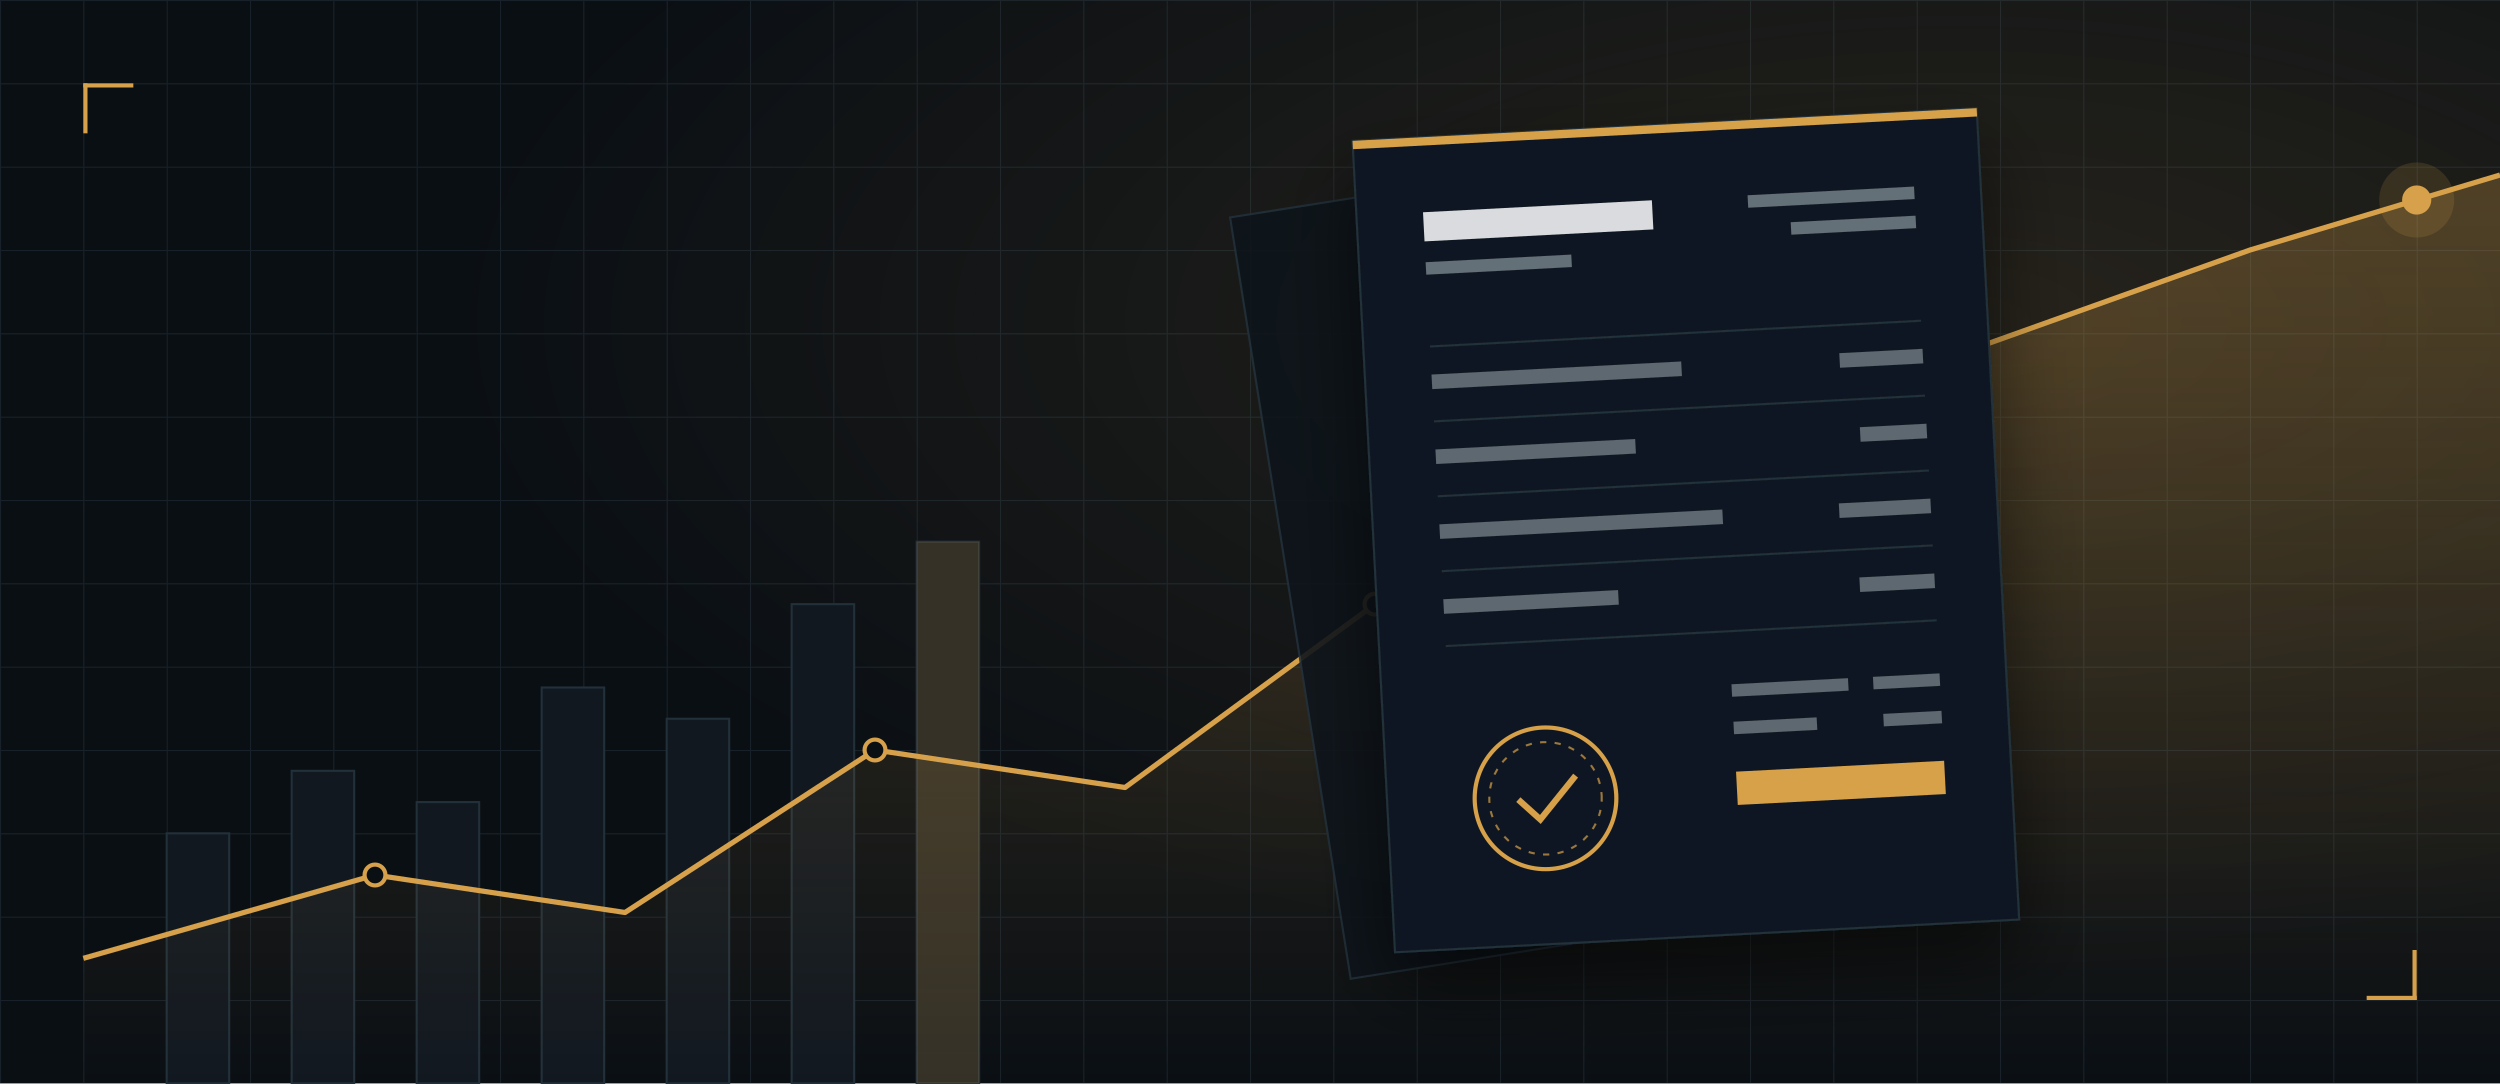
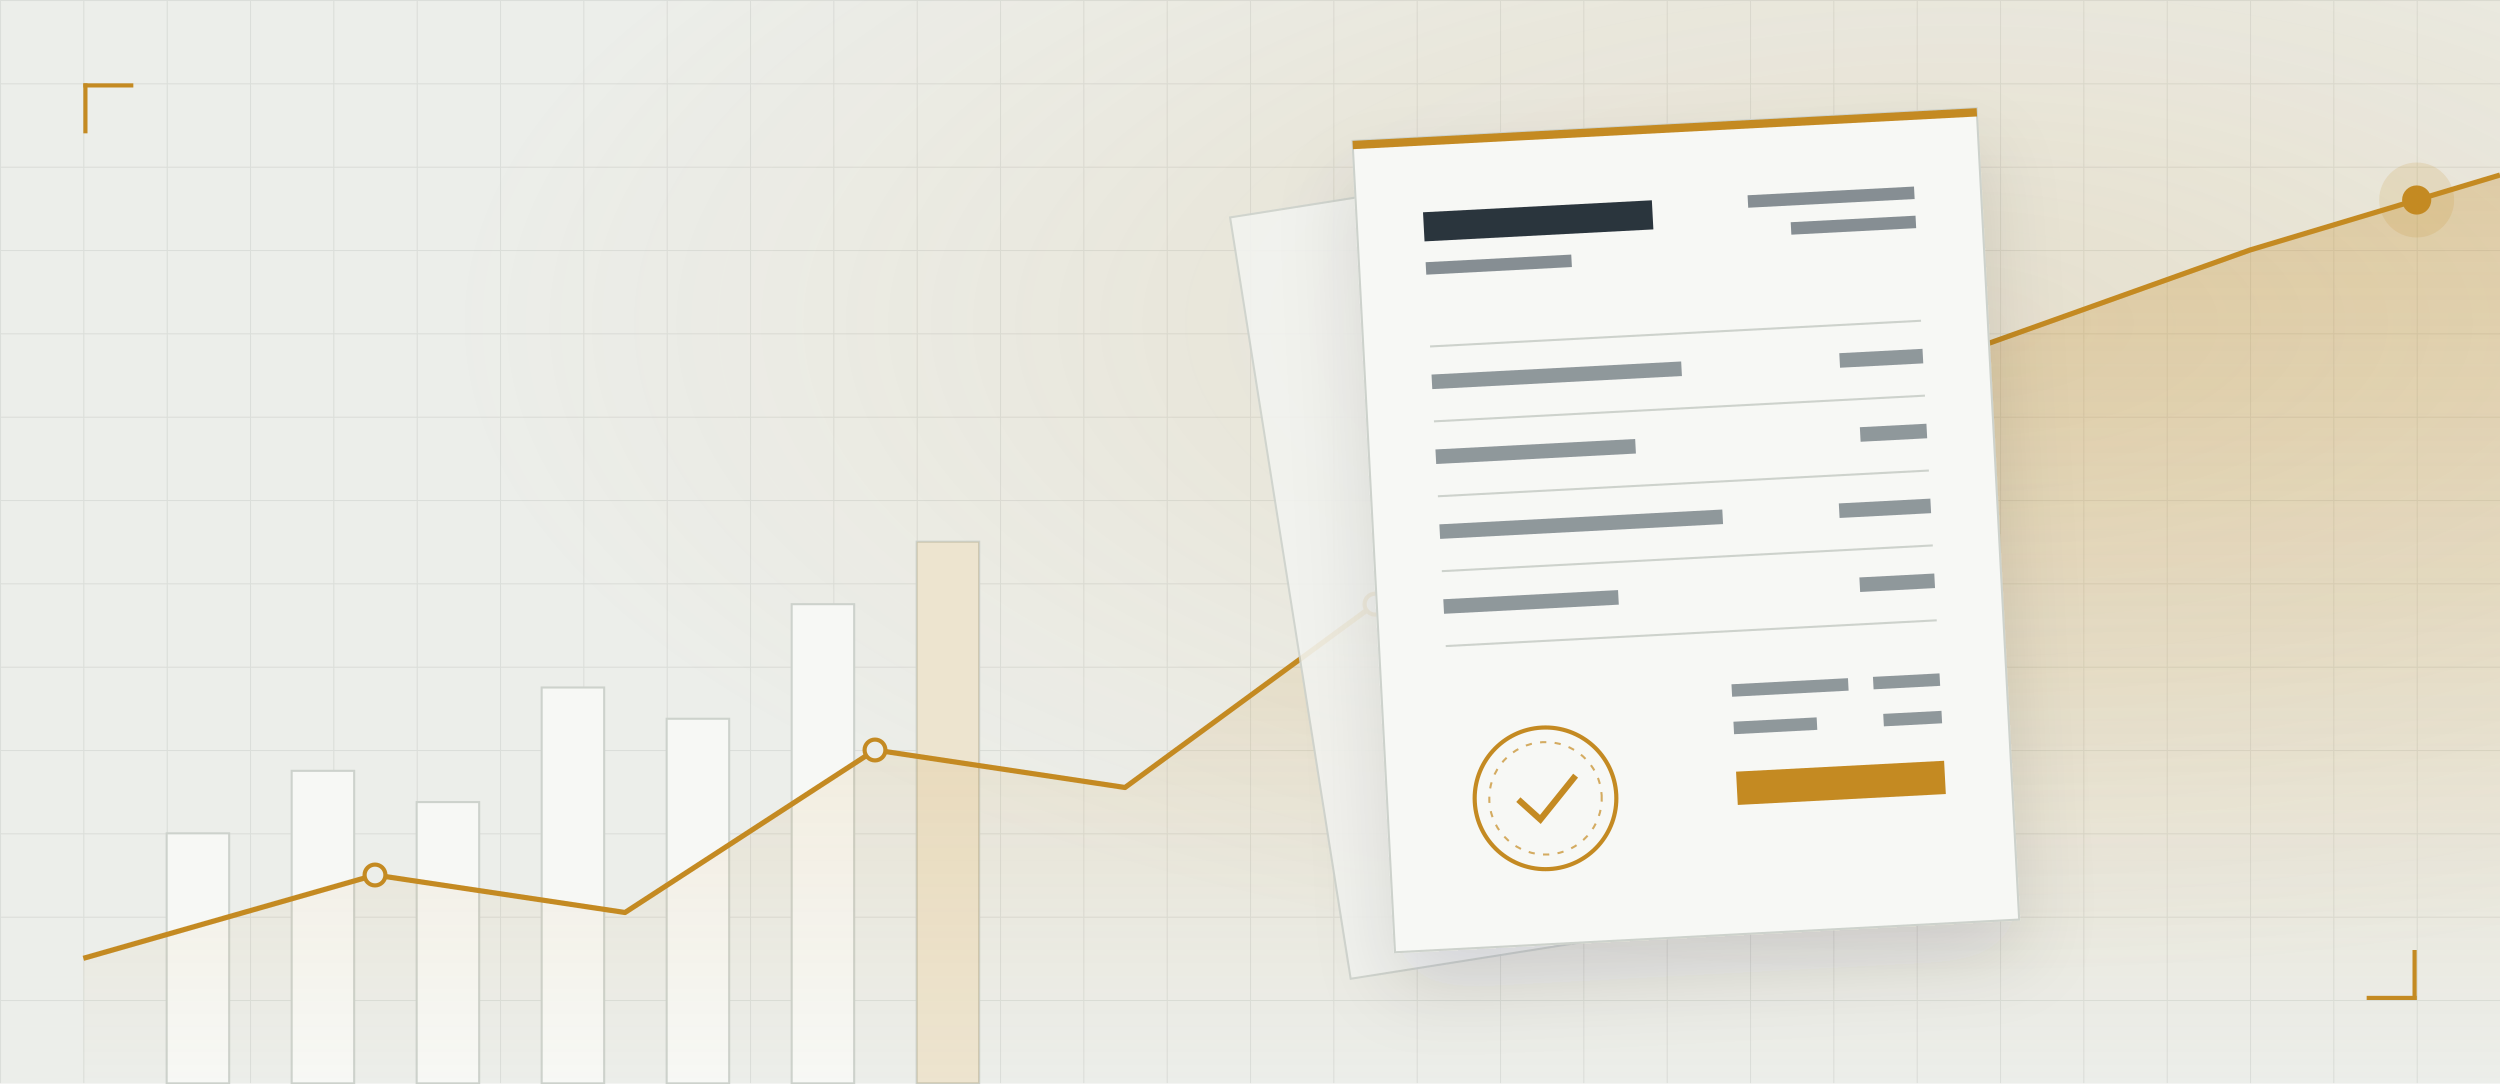
<svg xmlns="http://www.w3.org/2000/svg" viewBox="0 0 1200 520" role="img" aria-label="Ilustración: factura con sello de pagada sobre un gráfico de crecimiento">
  <defs>
    <linearGradient id="area" x1="0" y1="0" x2="0" y2="1">
-       <stop offset="0" stop-color="#d6a14a" stop-opacity="0.28" />
-       <stop offset="1" stop-color="#d6a14a" stop-opacity="0" />
+       <stop offset="0" stop-color="#C48A22" stop-opacity="0.28" />
+       <stop offset="1" stop-color="#C48A22" stop-opacity="0" />
    </linearGradient>
    <radialGradient id="brillo" cx="0.78" cy="0.3" r="0.6">
-       <stop offset="0" stop-color="#d6a14a" stop-opacity="0.14" />
-       <stop offset="1" stop-color="#d6a14a" stop-opacity="0" />
+       <stop offset="0" stop-color="#C48A22" stop-opacity="0.14" />
+       <stop offset="1" stop-color="#C48A22" stop-opacity="0" />
    </radialGradient>
    <pattern id="rejilla" width="40" height="40" patternUnits="userSpaceOnUse">
-       <path d="M40 0H0V40" fill="none" stroke="#22303a" stroke-width="1" opacity="0.55" />
+       <path d="M40 0H0V40" fill="none" stroke="#CDD2CC" stroke-width="1" opacity="0.55" />
    </pattern>
    <filter id="sombra" x="-20%" y="-20%" width="140%" height="140%">
-       <feDropShadow dx="0" dy="18" stdDeviation="18" flood-color="#000" flood-opacity="0.55" />
+       <feDropShadow dx="0" dy="18" stdDeviation="18" flood-color="#15202A" flood-opacity="0.12" />
    </filter>
  </defs>
-   <rect width="1200" height="520" fill="#0a0f14" />
+   <rect width="1200" height="520" fill="#ECEEEA" />
  <rect width="1200" height="520" fill="url(#rejilla)" />
  <rect width="1200" height="520" fill="url(#brillo)" />
-   <g fill="#111820" stroke="#22303a">
+   <g fill="#F7F8F5" stroke="#CDD2CC">
    <rect x="80" y="400" width="30" height="120" />
    <rect x="140" y="370" width="30" height="150" />
    <rect x="200" y="385" width="30" height="135" />
    <rect x="260" y="330" width="30" height="190" />
    <rect x="320" y="345" width="30" height="175" />
    <rect x="380" y="290" width="30" height="230" />
    <rect x="440" y="260" width="30" height="260" />
  </g>
-   <rect x="440" y="260" width="30" height="260" fill="#d6a14a" opacity="0.18" />
+   <rect x="440" y="260" width="30" height="260" fill="#C48A22" opacity="0.18" />
  <path d="M40 460 L180 420 L300 438 L420 360 L540 378 L660 290 L800 250 L940 170 L1080 120 L1160 96 L1200 84 L1200 520 L40 520 Z" fill="url(#area)" />
-   <path d="M40 460 L180 420 L300 438 L420 360 L540 378 L660 290 L800 250 L940 170 L1080 120 L1160 96 L1200 84" fill="none" stroke="#d6a14a" stroke-width="2.5" stroke-linejoin="round" />
-   <g fill="#0a0f14" stroke="#d6a14a" stroke-width="2">
+   <path d="M40 460 L180 420 L300 438 L420 360 L540 378 L660 290 L800 250 L940 170 L1080 120 L1160 96 L1200 84" fill="none" stroke="#C48A22" stroke-width="2.5" stroke-linejoin="round" />
+   <g fill="#ECEEEA" stroke="#C48A22" stroke-width="2">
    <circle cx="180" cy="420" r="5" />
    <circle cx="420" cy="360" r="5" />
    <circle cx="660" cy="290" r="5" />
  </g>
-   <circle cx="1160" cy="96" r="18" fill="#d6a14a" opacity="0.15" />
-   <circle cx="1160" cy="96" r="7" fill="#d6a14a" />
+   <circle cx="1160" cy="96" r="18" fill="#C48A22" opacity="0.15" />
+   <circle cx="1160" cy="96" r="7" fill="#C48A22" />
  <g transform="rotate(-9 760 280)" opacity="0.9">
-     <rect x="620" y="80" width="290" height="370" fill="#0d141b" stroke="#22303a" />
+     <rect x="620" y="80" width="290" height="370" fill="#F2F3EF" stroke="#CDD2CC" />
  </g>
  <g transform="rotate(-3 800 270)" filter="url(#sombra)">
-     <rect x="660" y="60" width="300" height="390" fill="#111820" stroke="#22303a" />
-     <rect x="660" y="60" width="300" height="4" fill="#d6a14a" />
-     <rect x="692" y="96" width="110" height="14" fill="#eef1f3" opacity="0.9" />
-     <rect x="692" y="120" width="70" height="6" fill="#9aa8b3" opacity="0.6" />
-     <rect x="848" y="96" width="80" height="6" fill="#9aa8b3" opacity="0.6" />
-     <rect x="868" y="110" width="60" height="6" fill="#9aa8b3" opacity="0.6" />
-     <g fill="#22303a">
+     <rect x="660" y="60" width="300" height="390" fill="#F7F8F5" stroke="#CDD2CC" />
+     <rect x="660" y="60" width="300" height="4" fill="#C48A22" />
+     <rect x="692" y="96" width="110" height="14" fill="#15202A" opacity="0.9" />
+     <rect x="692" y="120" width="70" height="6" fill="#3B4852" opacity="0.6" />
+     <rect x="848" y="96" width="80" height="6" fill="#3B4852" opacity="0.6" />
+     <rect x="868" y="110" width="60" height="6" fill="#3B4852" opacity="0.6" />
+     <g fill="#CDD2CC">
      <rect x="692" y="160" width="236" height="1" />
      <rect x="692" y="196" width="236" height="1" />
      <rect x="692" y="232" width="236" height="1" />
      <rect x="692" y="268" width="236" height="1" />
      <rect x="692" y="304" width="236" height="1" />
    </g>
-     <g fill="#9aa8b3" opacity="0.55">
+     <g fill="#3B4852" opacity="0.55">
      <rect x="692" y="174" width="120" height="7" />
      <rect x="888" y="174" width="40" height="7" />
      <rect x="692" y="210" width="96" height="7" />
      <rect x="896" y="210" width="32" height="7" />
      <rect x="692" y="246" width="136" height="7" />
      <rect x="884" y="246" width="44" height="7" />
      <rect x="692" y="282" width="84" height="7" />
      <rect x="892" y="282" width="36" height="7" />
    </g>
-     <rect x="828" y="330" width="56" height="6" fill="#9aa8b3" opacity="0.55" />
-     <rect x="896" y="330" width="32" height="6" fill="#9aa8b3" opacity="0.55" />
-     <rect x="828" y="348" width="40" height="6" fill="#9aa8b3" opacity="0.55" />
-     <rect x="900" y="348" width="28" height="6" fill="#9aa8b3" opacity="0.55" />
-     <rect x="828" y="372" width="100" height="16" fill="#d6a14a" />
+     <rect x="828" y="330" width="56" height="6" fill="#3B4852" opacity="0.55" />
+     <rect x="896" y="330" width="32" height="6" fill="#3B4852" opacity="0.55" />
+     <rect x="828" y="348" width="40" height="6" fill="#3B4852" opacity="0.55" />
+     <rect x="900" y="348" width="28" height="6" fill="#3B4852" opacity="0.55" />
+     <rect x="828" y="372" width="100" height="16" fill="#C48A22" />
    <g transform="translate(736 380)">
-       <circle r="34" fill="none" stroke="#d6a14a" stroke-width="2" />
-       <circle r="27" fill="none" stroke="#d6a14a" stroke-width="1" stroke-dasharray="3 4" opacity="0.7" />
-       <path d="M-12 1 L-3 10 L14 -9" fill="none" stroke="#d6a14a" stroke-width="3" stroke-linecap="square" />
+       <circle r="34" fill="none" stroke="#C48A22" stroke-width="2" />
+       <circle r="27" fill="none" stroke="#C48A22" stroke-width="1" stroke-dasharray="3 4" opacity="0.7" />
+       <path d="M-12 1 L-3 10 L14 -9" fill="none" stroke="#C48A22" stroke-width="3" stroke-linecap="square" />
    </g>
  </g>
-   <g fill="#d6a14a">
+   <g fill="#C48A22">
    <rect x="40" y="40" width="24" height="2" />
    <rect x="40" y="40" width="2" height="24" />
    <rect x="1136" y="478" width="24" height="2" />
    <rect x="1158" y="456" width="2" height="24" />
  </g>
</svg>
